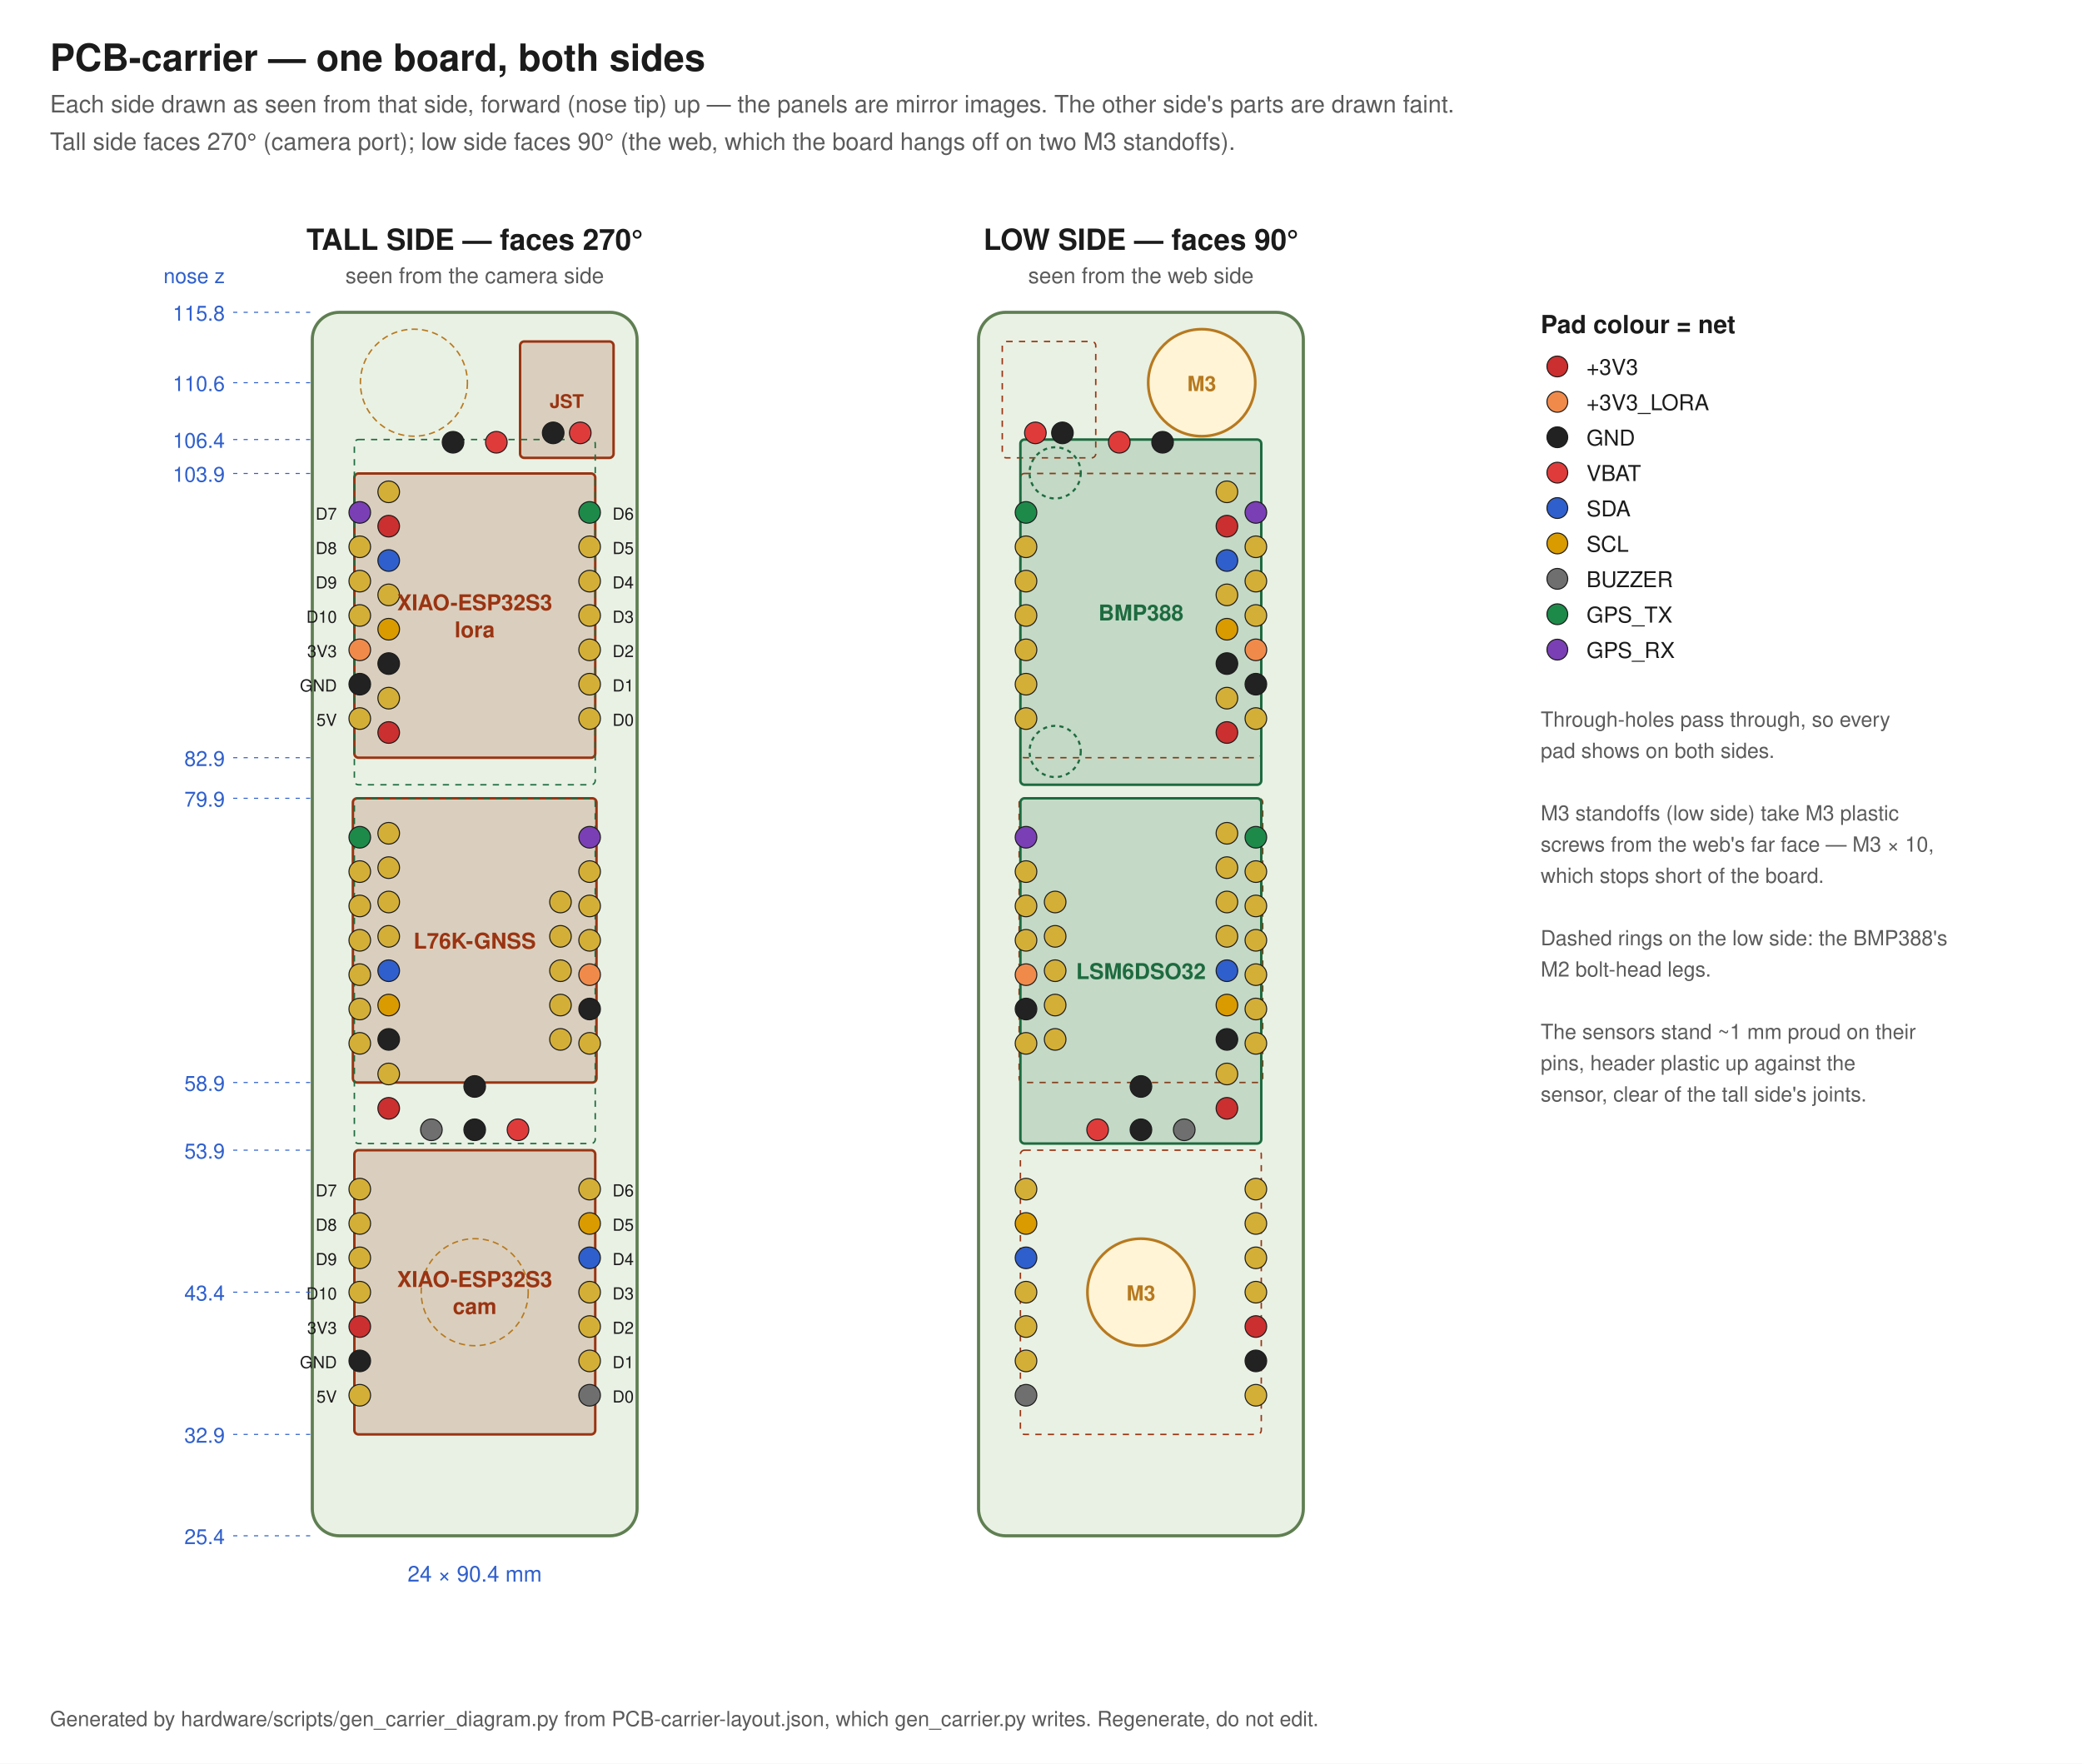
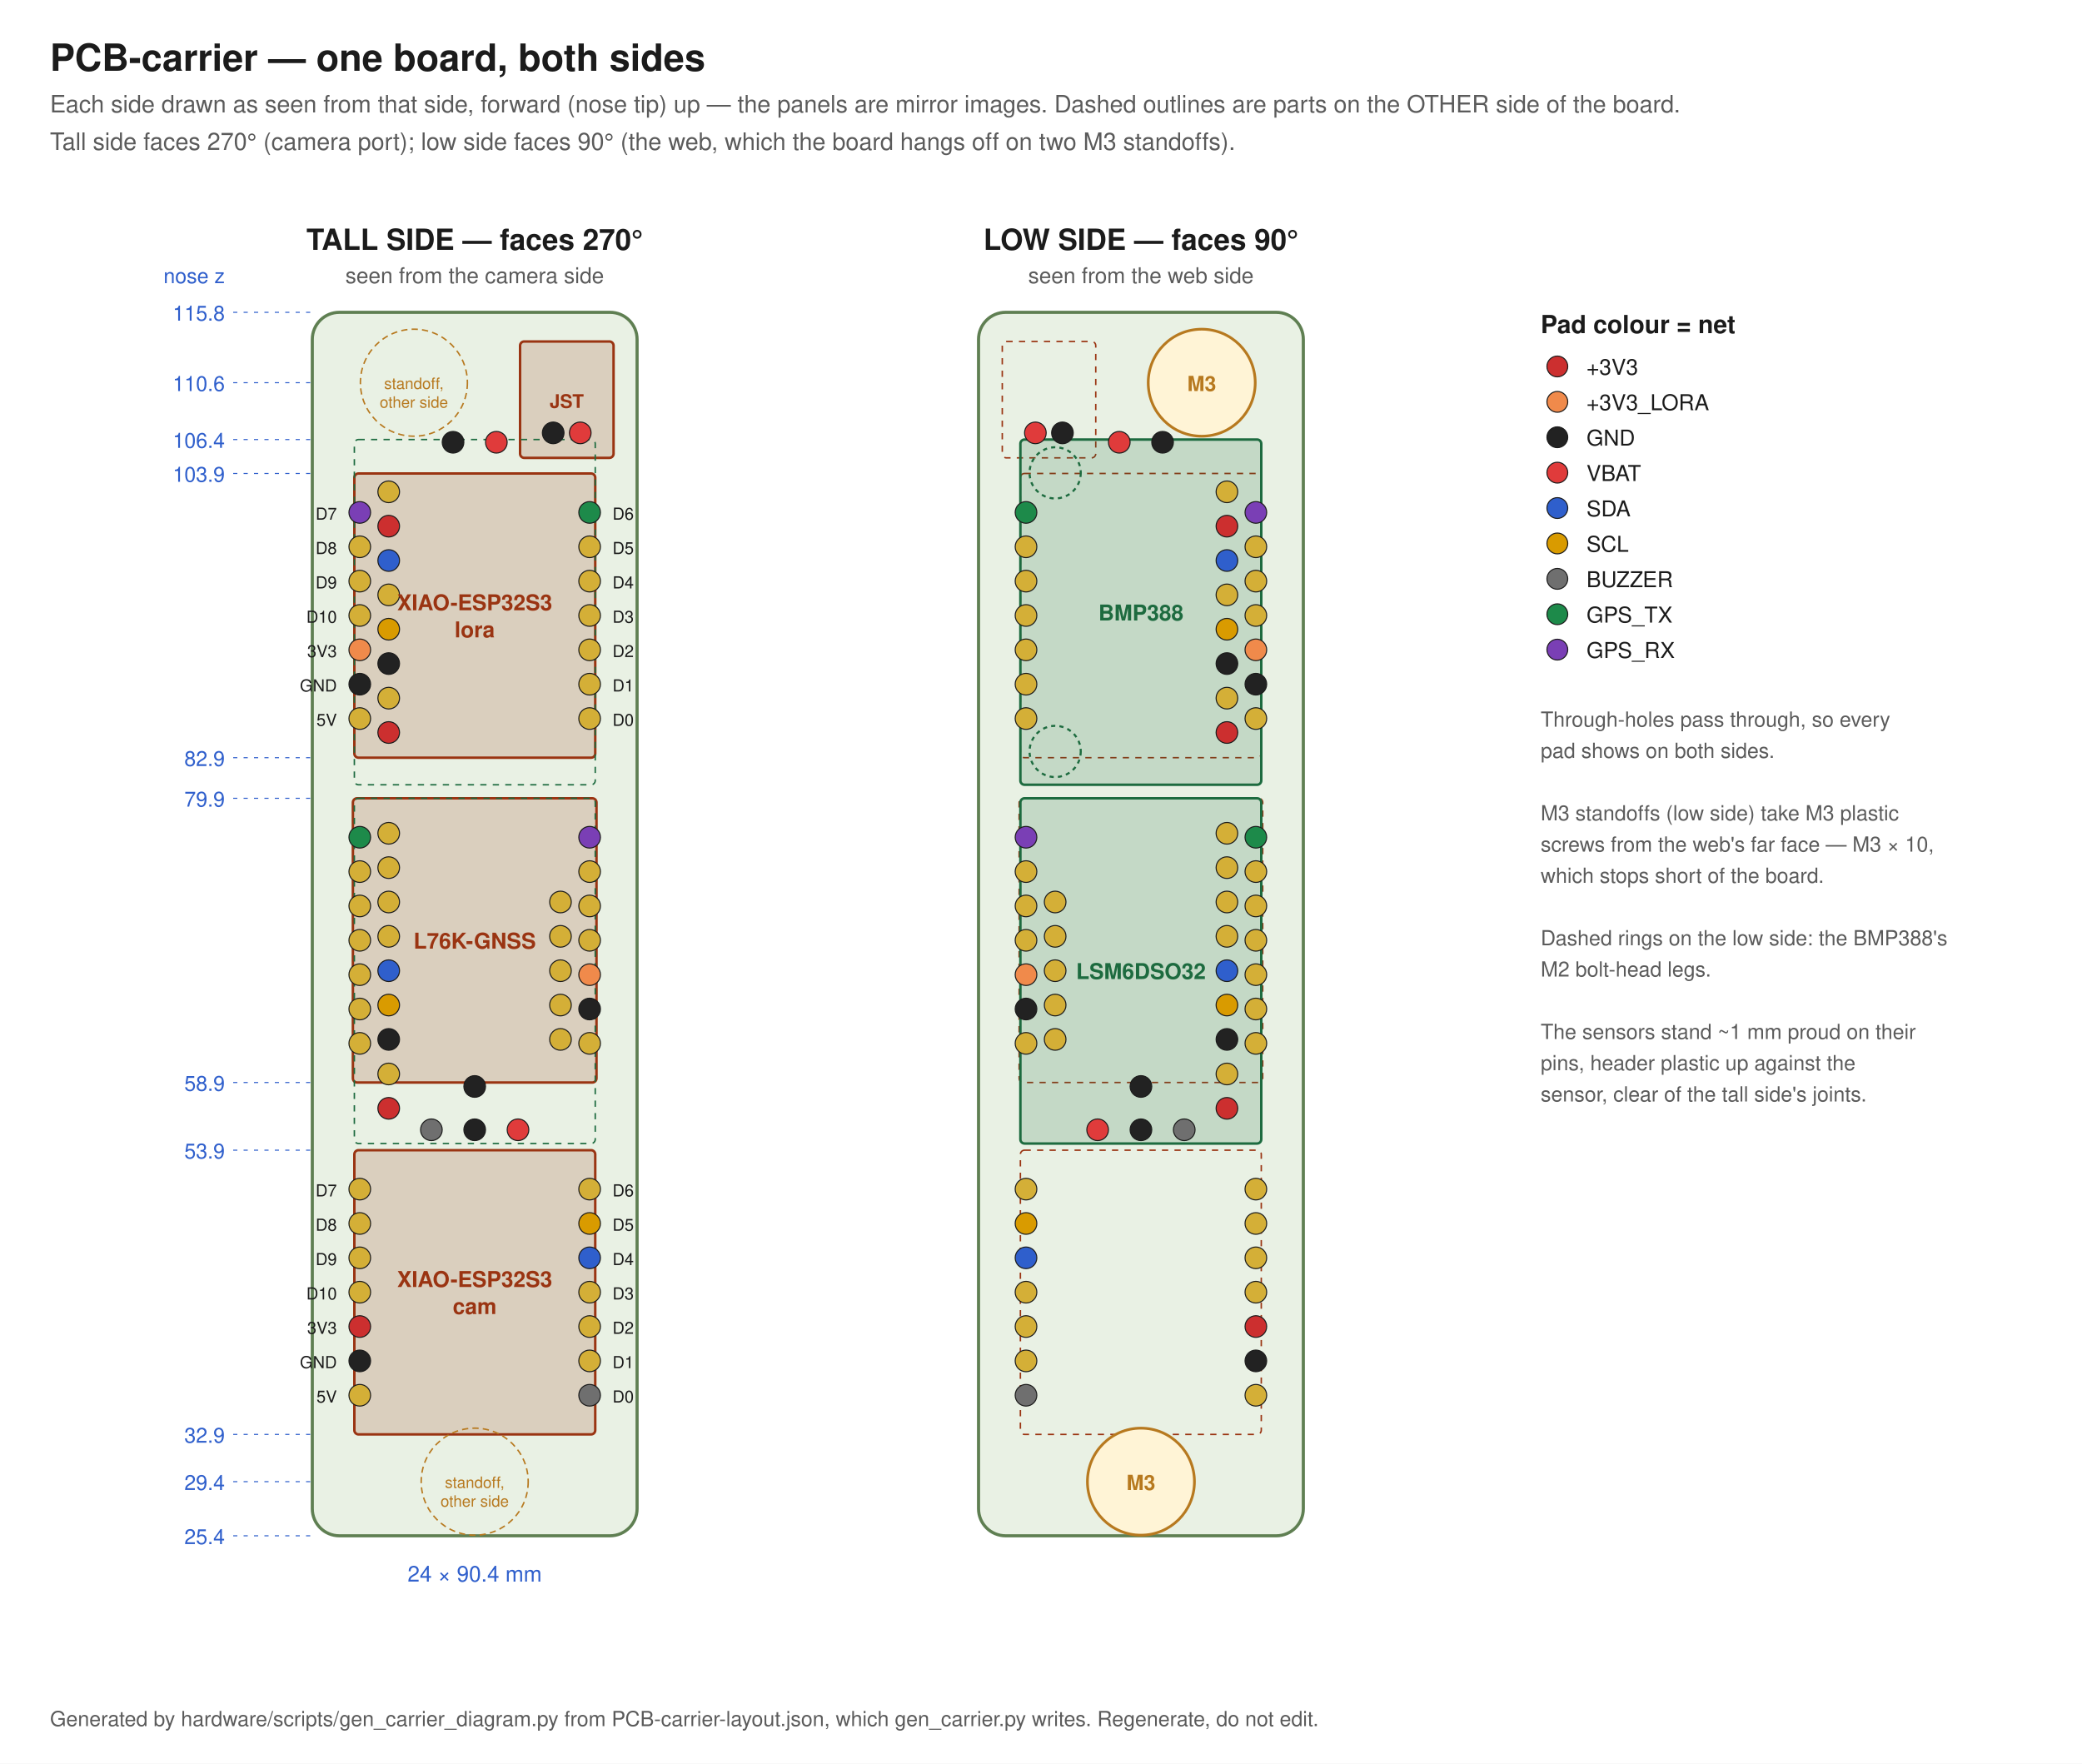
<svg xmlns="http://www.w3.org/2000/svg" width="1000" height="847" viewBox="0 0 1000 847" font-family="Helvetica, Arial, sans-serif">
  <rect x="0.0" y="0.0" width="1000.0" height="847.0" rx="0.0" fill="#ffffff" fill-opacity="1.00" stroke="none" stroke-width="0.0" />
  <text x="24.0" y="34.0" font-size="18.0" fill="#1b1b1b" text-anchor="start" font-weight="bold">PCB-carrier — one board, both sides</text>
-   <text x="24.0" y="54.0" font-size="11.5" fill="#5b5b5b" text-anchor="start" font-weight="normal">Each side drawn as seen from that side, forward (nose tip) up — the panels are mirror images. The other side's parts are drawn faint.</text>
+   <text x="24.0" y="54.0" font-size="11.5" fill="#5b5b5b" text-anchor="start" font-weight="normal">Each side drawn as seen from that side, forward (nose tip) up — the panels are mirror images. Dashed outlines are parts on the OTHER side of the board.</text>
  <text x="24.0" y="72.0" font-size="11.5" fill="#5b5b5b" text-anchor="start" font-weight="normal">Tall side faces 270° (camera port); low side faces 90° (the web, which the board hangs off on two M3 standoffs).</text>
  <text x="228.0" y="120.0" font-size="14.0" fill="#1b1b1b" text-anchor="middle" font-weight="bold">TALL SIDE — faces 270°</text>
  <text x="228.0" y="136.0" font-size="10.5" fill="#5b5b5b" text-anchor="middle" font-weight="normal">seen from the camera side</text>
  <rect x="150.0" y="150.0" width="156.0" height="587.6" rx="13.0" fill="#e9f1e4" fill-opacity="1.00" stroke="#5f7f52" stroke-width="1.5" />
  <rect x="170.2" y="552.4" width="115.7" height="136.5" rx="2.0" fill="#9a3412" fill-opacity="0.18" stroke="#9a3412" stroke-width="1.2" />
  <rect x="169.5" y="383.4" width="117.0" height="136.5" rx="2.0" fill="#9a3412" fill-opacity="0.18" stroke="#9a3412" stroke-width="1.2" />
  <rect x="170.2" y="227.4" width="115.7" height="136.5" rx="2.0" fill="#9a3412" fill-opacity="0.18" stroke="#9a3412" stroke-width="1.2" />
  <rect x="249.8" y="164.0" width="44.9" height="55.9" rx="2.0" fill="#9a3412" fill-opacity="0.18" stroke="#9a3412" stroke-width="1.2" />
  <rect x="170.2" y="383.4" width="115.7" height="165.8" rx="2.0" fill="none" fill-opacity="0.00" stroke="#1d6b3f" stroke-width="0.7" stroke-dasharray="3,3" />
  <rect x="170.2" y="211.1" width="115.7" height="165.8" rx="2.0" fill="none" fill-opacity="0.00" stroke="#1d6b3f" stroke-width="0.7" stroke-dasharray="3,3" />
  <rect x="202.0" y="696.7" width="52.0" height="-7.8" rx="0.0" fill="#b8b8b8" fill-opacity="1.00" stroke="#1b1b1b" stroke-width="0.8" />
  <rect x="202.0" y="371.7" width="52.0" height="-7.8" rx="0.0" fill="#b8b8b8" fill-opacity="1.00" stroke="#1b1b1b" stroke-width="0.8" />
-   <circle cx="228.0" cy="620.6" r="25.7" fill="none" stroke="#b7791f" stroke-width="0.7" stroke-dasharray="3,2" />
+   <circle cx="228.0" cy="711.6" r="25.7" fill="none" stroke="#b7791f" stroke-width="0.7" stroke-dasharray="3,2" />
+   <text x="228.0" y="714.6" font-size="7.5" fill="#b7791f" text-anchor="middle" font-weight="normal">standoff,</text>
+   <text x="228.0" y="723.6" font-size="7.5" fill="#b7791f" text-anchor="middle" font-weight="normal">other side</text>
  <circle cx="198.8" cy="183.8" r="25.7" fill="none" stroke="#b7791f" stroke-width="0.7" stroke-dasharray="3,2" />
+   <text x="198.8" y="186.8" font-size="7.5" fill="#b7791f" text-anchor="middle" font-weight="normal">standoff,</text>
+   <text x="198.8" y="195.8" font-size="7.5" fill="#b7791f" text-anchor="middle" font-weight="normal">other side</text>
  <circle cx="278.7" cy="207.9" r="5.2" fill="#e03b3b" stroke="#1b1b1b" stroke-width="0.5" />
  <circle cx="265.7" cy="207.9" r="5.2" fill="#222222" stroke="#1b1b1b" stroke-width="0.5" />
  <circle cx="186.7" cy="351.8" r="5.2" fill="#cc2f2f" stroke="#1b1b1b" stroke-width="0.5" />
  <circle cx="186.7" cy="335.3" r="5.2" fill="#d4af37" stroke="#1b1b1b" stroke-width="0.5" />
  <circle cx="186.7" cy="318.7" r="5.2" fill="#222222" stroke="#1b1b1b" stroke-width="0.5" />
  <circle cx="186.7" cy="302.2" r="5.2" fill="#d99b00" stroke="#1b1b1b" stroke-width="0.5" />
  <circle cx="186.7" cy="285.7" r="5.2" fill="#d4af37" stroke="#1b1b1b" stroke-width="0.5" />
  <circle cx="186.7" cy="269.2" r="5.2" fill="#2f5fcc" stroke="#1b1b1b" stroke-width="0.5" />
  <circle cx="186.7" cy="252.7" r="5.2" fill="#cc2f2f" stroke="#1b1b1b" stroke-width="0.5" />
  <circle cx="186.7" cy="236.2" r="5.2" fill="#d4af37" stroke="#1b1b1b" stroke-width="0.5" />
  <circle cx="283.2" cy="670.1" r="5.2" fill="#6f6f6f" stroke="#1b1b1b" stroke-width="0.5" />
  <text x="294.2" y="673.6" font-size="8.0" fill="#1b1b1b" text-anchor="start" font-weight="normal">D0</text>
  <circle cx="283.2" cy="653.6" r="5.2" fill="#d4af37" stroke="#1b1b1b" stroke-width="0.5" />
  <text x="294.2" y="657.1" font-size="8.0" fill="#1b1b1b" text-anchor="start" font-weight="normal">D1</text>
  <circle cx="283.2" cy="637.1" r="5.2" fill="#d4af37" stroke="#1b1b1b" stroke-width="0.5" />
  <text x="294.2" y="640.6" font-size="8.0" fill="#1b1b1b" text-anchor="start" font-weight="normal">D2</text>
  <circle cx="283.2" cy="620.6" r="5.2" fill="#d4af37" stroke="#1b1b1b" stroke-width="0.5" />
  <text x="294.2" y="624.1" font-size="8.0" fill="#1b1b1b" text-anchor="start" font-weight="normal">D3</text>
  <circle cx="283.2" cy="604.1" r="5.2" fill="#2f5fcc" stroke="#1b1b1b" stroke-width="0.5" />
  <text x="294.2" y="607.6" font-size="8.0" fill="#1b1b1b" text-anchor="start" font-weight="normal">D4</text>
  <circle cx="283.2" cy="587.6" r="5.2" fill="#d99b00" stroke="#1b1b1b" stroke-width="0.5" />
  <text x="294.2" y="591.1" font-size="8.0" fill="#1b1b1b" text-anchor="start" font-weight="normal">D5</text>
  <circle cx="283.2" cy="571.1" r="5.2" fill="#d4af37" stroke="#1b1b1b" stroke-width="0.5" />
  <text x="294.2" y="574.6" font-size="8.0" fill="#1b1b1b" text-anchor="start" font-weight="normal">D6</text>
  <circle cx="172.8" cy="571.1" r="5.2" fill="#d4af37" stroke="#1b1b1b" stroke-width="0.5" />
  <text x="161.8" y="574.6" font-size="8.0" fill="#1b1b1b" text-anchor="end" font-weight="normal">D7</text>
  <circle cx="172.8" cy="587.6" r="5.2" fill="#d4af37" stroke="#1b1b1b" stroke-width="0.5" />
  <text x="161.8" y="591.1" font-size="8.0" fill="#1b1b1b" text-anchor="end" font-weight="normal">D8</text>
  <circle cx="172.8" cy="604.1" r="5.2" fill="#d4af37" stroke="#1b1b1b" stroke-width="0.5" />
  <text x="161.8" y="607.6" font-size="8.0" fill="#1b1b1b" text-anchor="end" font-weight="normal">D9</text>
  <circle cx="172.8" cy="620.6" r="5.2" fill="#d4af37" stroke="#1b1b1b" stroke-width="0.5" />
  <text x="161.8" y="624.1" font-size="8.0" fill="#1b1b1b" text-anchor="end" font-weight="normal">D10</text>
  <circle cx="172.8" cy="637.1" r="5.2" fill="#cc2f2f" stroke="#1b1b1b" stroke-width="0.5" />
  <text x="161.8" y="640.6" font-size="8.0" fill="#1b1b1b" text-anchor="end" font-weight="normal">3V3</text>
  <circle cx="172.8" cy="653.6" r="5.2" fill="#222222" stroke="#1b1b1b" stroke-width="0.5" />
  <text x="161.8" y="657.1" font-size="8.0" fill="#1b1b1b" text-anchor="end" font-weight="normal">GND</text>
  <circle cx="172.8" cy="670.1" r="5.2" fill="#d4af37" stroke="#1b1b1b" stroke-width="0.5" />
  <text x="161.8" y="673.6" font-size="8.0" fill="#1b1b1b" text-anchor="end" font-weight="normal">5V</text>
  <circle cx="283.2" cy="501.1" r="5.2" fill="#d4af37" stroke="#1b1b1b" stroke-width="0.5" />
  <circle cx="283.2" cy="484.6" r="5.2" fill="#222222" stroke="#1b1b1b" stroke-width="0.5" />
  <circle cx="283.2" cy="468.1" r="5.2" fill="#f08a4b" stroke="#1b1b1b" stroke-width="0.5" />
  <circle cx="283.2" cy="451.6" r="5.2" fill="#d4af37" stroke="#1b1b1b" stroke-width="0.5" />
  <circle cx="283.2" cy="435.1" r="5.2" fill="#d4af37" stroke="#1b1b1b" stroke-width="0.5" />
  <circle cx="283.2" cy="418.6" r="5.2" fill="#d4af37" stroke="#1b1b1b" stroke-width="0.5" />
  <circle cx="283.2" cy="402.1" r="5.2" fill="#7a3fb5" stroke="#1b1b1b" stroke-width="0.5" />
  <circle cx="172.8" cy="501.1" r="5.2" fill="#d4af37" stroke="#1b1b1b" stroke-width="0.5" />
  <circle cx="172.8" cy="484.6" r="5.2" fill="#d4af37" stroke="#1b1b1b" stroke-width="0.5" />
  <circle cx="172.8" cy="468.1" r="5.2" fill="#d4af37" stroke="#1b1b1b" stroke-width="0.5" />
  <circle cx="172.8" cy="451.6" r="5.2" fill="#d4af37" stroke="#1b1b1b" stroke-width="0.5" />
  <circle cx="172.8" cy="435.1" r="5.2" fill="#d4af37" stroke="#1b1b1b" stroke-width="0.5" />
  <circle cx="172.8" cy="418.6" r="5.2" fill="#d4af37" stroke="#1b1b1b" stroke-width="0.5" />
  <circle cx="172.8" cy="402.1" r="5.2" fill="#1d8a4a" stroke="#1b1b1b" stroke-width="0.5" />
  <circle cx="283.2" cy="345.1" r="5.2" fill="#d4af37" stroke="#1b1b1b" stroke-width="0.5" />
  <text x="294.2" y="348.6" font-size="8.0" fill="#1b1b1b" text-anchor="start" font-weight="normal">D0</text>
  <circle cx="283.2" cy="328.6" r="5.2" fill="#d4af37" stroke="#1b1b1b" stroke-width="0.5" />
  <text x="294.2" y="332.1" font-size="8.0" fill="#1b1b1b" text-anchor="start" font-weight="normal">D1</text>
  <circle cx="283.2" cy="312.1" r="5.2" fill="#d4af37" stroke="#1b1b1b" stroke-width="0.5" />
  <text x="294.2" y="315.6" font-size="8.0" fill="#1b1b1b" text-anchor="start" font-weight="normal">D2</text>
  <circle cx="283.2" cy="295.6" r="5.2" fill="#d4af37" stroke="#1b1b1b" stroke-width="0.5" />
  <text x="294.2" y="299.1" font-size="8.0" fill="#1b1b1b" text-anchor="start" font-weight="normal">D3</text>
  <circle cx="283.2" cy="279.1" r="5.2" fill="#d4af37" stroke="#1b1b1b" stroke-width="0.5" />
  <text x="294.2" y="282.6" font-size="8.0" fill="#1b1b1b" text-anchor="start" font-weight="normal">D4</text>
  <circle cx="283.2" cy="262.6" r="5.2" fill="#d4af37" stroke="#1b1b1b" stroke-width="0.5" />
  <text x="294.2" y="266.1" font-size="8.0" fill="#1b1b1b" text-anchor="start" font-weight="normal">D5</text>
  <circle cx="283.2" cy="246.1" r="5.2" fill="#1d8a4a" stroke="#1b1b1b" stroke-width="0.5" />
  <text x="294.2" y="249.6" font-size="8.0" fill="#1b1b1b" text-anchor="start" font-weight="normal">D6</text>
  <circle cx="172.8" cy="246.1" r="5.2" fill="#7a3fb5" stroke="#1b1b1b" stroke-width="0.5" />
  <text x="161.8" y="249.6" font-size="8.0" fill="#1b1b1b" text-anchor="end" font-weight="normal">D7</text>
  <circle cx="172.8" cy="262.6" r="5.2" fill="#d4af37" stroke="#1b1b1b" stroke-width="0.5" />
  <text x="161.8" y="266.1" font-size="8.0" fill="#1b1b1b" text-anchor="end" font-weight="normal">D8</text>
  <circle cx="172.8" cy="279.1" r="5.2" fill="#d4af37" stroke="#1b1b1b" stroke-width="0.5" />
  <text x="161.8" y="282.6" font-size="8.0" fill="#1b1b1b" text-anchor="end" font-weight="normal">D9</text>
  <circle cx="172.8" cy="295.6" r="5.2" fill="#d4af37" stroke="#1b1b1b" stroke-width="0.5" />
  <text x="161.8" y="299.1" font-size="8.0" fill="#1b1b1b" text-anchor="end" font-weight="normal">D10</text>
  <circle cx="172.8" cy="312.1" r="5.2" fill="#f08a4b" stroke="#1b1b1b" stroke-width="0.5" />
  <text x="161.8" y="315.6" font-size="8.0" fill="#1b1b1b" text-anchor="end" font-weight="normal">3V3</text>
  <circle cx="172.8" cy="328.6" r="5.2" fill="#222222" stroke="#1b1b1b" stroke-width="0.5" />
  <text x="161.8" y="332.1" font-size="8.0" fill="#1b1b1b" text-anchor="end" font-weight="normal">GND</text>
  <circle cx="172.8" cy="345.1" r="5.2" fill="#d4af37" stroke="#1b1b1b" stroke-width="0.5" />
  <text x="161.8" y="348.6" font-size="8.0" fill="#1b1b1b" text-anchor="end" font-weight="normal">5V</text>
  <circle cx="269.2" cy="499.2" r="5.2" fill="#d4af37" stroke="#1b1b1b" stroke-width="0.5" />
  <circle cx="269.2" cy="482.7" r="5.2" fill="#d4af37" stroke="#1b1b1b" stroke-width="0.5" />
  <circle cx="269.2" cy="466.2" r="5.2" fill="#d4af37" stroke="#1b1b1b" stroke-width="0.5" />
  <circle cx="269.2" cy="449.7" r="5.2" fill="#d4af37" stroke="#1b1b1b" stroke-width="0.5" />
  <circle cx="269.2" cy="433.2" r="5.2" fill="#d4af37" stroke="#1b1b1b" stroke-width="0.5" />
  <circle cx="186.7" cy="532.3" r="5.2" fill="#cc2f2f" stroke="#1b1b1b" stroke-width="0.5" />
  <circle cx="186.7" cy="515.8" r="5.2" fill="#d4af37" stroke="#1b1b1b" stroke-width="0.5" />
  <circle cx="186.7" cy="499.2" r="5.2" fill="#222222" stroke="#1b1b1b" stroke-width="0.5" />
  <circle cx="186.7" cy="482.7" r="5.2" fill="#d99b00" stroke="#1b1b1b" stroke-width="0.5" />
  <circle cx="186.7" cy="466.2" r="5.2" fill="#2f5fcc" stroke="#1b1b1b" stroke-width="0.5" />
  <circle cx="186.7" cy="449.7" r="5.2" fill="#d4af37" stroke="#1b1b1b" stroke-width="0.5" />
  <circle cx="186.7" cy="433.2" r="5.2" fill="#d4af37" stroke="#1b1b1b" stroke-width="0.5" />
  <circle cx="186.7" cy="416.7" r="5.2" fill="#d4af37" stroke="#1b1b1b" stroke-width="0.5" />
  <circle cx="186.7" cy="400.2" r="5.2" fill="#d4af37" stroke="#1b1b1b" stroke-width="0.5" />
  <circle cx="207.2" cy="542.6" r="5.2" fill="#6f6f6f" stroke="#1b1b1b" stroke-width="0.5" />
  <circle cx="228.0" cy="521.8" r="5.2" fill="#222222" stroke="#1b1b1b" stroke-width="0.5" />
  <circle cx="228.0" cy="542.6" r="5.2" fill="#222222" stroke="#1b1b1b" stroke-width="0.5" />
  <circle cx="248.8" cy="542.6" r="5.2" fill="#e03b3b" stroke="#1b1b1b" stroke-width="0.5" />
  <circle cx="217.6" cy="212.4" r="5.2" fill="#222222" stroke="#1b1b1b" stroke-width="0.5" />
  <circle cx="238.4" cy="212.4" r="5.2" fill="#e03b3b" stroke="#1b1b1b" stroke-width="0.5" />
  <text x="228.0" y="618.1" font-size="10.5" fill="#9a3412" text-anchor="middle" font-weight="bold">XIAO-ESP32S3</text>
  <text x="228.0" y="631.1" font-size="10.5" fill="#9a3412" text-anchor="middle" font-weight="bold">cam</text>
  <text x="228.0" y="455.6" font-size="10.5" fill="#9a3412" text-anchor="middle" font-weight="bold">L76K-GNSS</text>
  <text x="228.0" y="293.1" font-size="10.5" fill="#9a3412" text-anchor="middle" font-weight="bold">XIAO-ESP32S3</text>
  <text x="228.0" y="306.1" font-size="10.5" fill="#9a3412" text-anchor="middle" font-weight="bold">lora</text>
  <text x="272.2" y="195.9" font-size="9.0" fill="#9a3412" text-anchor="middle" font-weight="bold">JST</text>
  <text x="548.0" y="120.0" font-size="14.0" fill="#1b1b1b" text-anchor="middle" font-weight="bold">LOW SIDE — faces 90°</text>
  <text x="548.0" y="136.0" font-size="10.5" fill="#5b5b5b" text-anchor="middle" font-weight="normal">seen from the web side</text>
  <rect x="470.0" y="150.0" width="156.0" height="587.6" rx="13.0" fill="#e9f1e4" fill-opacity="1.00" stroke="#5f7f52" stroke-width="1.5" />
  <rect x="490.1" y="552.4" width="115.7" height="136.5" rx="2.0" fill="none" fill-opacity="0.00" stroke="#9a3412" stroke-width="0.7" stroke-dasharray="3,3" />
  <rect x="489.5" y="383.4" width="117.0" height="136.5" rx="2.0" fill="none" fill-opacity="0.00" stroke="#9a3412" stroke-width="0.7" stroke-dasharray="3,3" />
  <rect x="490.1" y="227.4" width="115.7" height="136.5" rx="2.0" fill="none" fill-opacity="0.00" stroke="#9a3412" stroke-width="0.7" stroke-dasharray="3,3" />
  <rect x="481.4" y="164.0" width="44.9" height="55.9" rx="2.0" fill="none" fill-opacity="0.00" stroke="#9a3412" stroke-width="0.7" stroke-dasharray="3,3" />
  <rect x="490.1" y="383.4" width="115.7" height="165.8" rx="2.0" fill="#1d6b3f" fill-opacity="0.18" stroke="#1d6b3f" stroke-width="1.2" />
  <rect x="490.1" y="211.1" width="115.7" height="165.8" rx="2.0" fill="#1d6b3f" fill-opacity="0.18" stroke="#1d6b3f" stroke-width="1.2" />
-   <circle cx="548.0" cy="620.6" r="25.7" fill="#fff4d6" stroke="#b7791f" stroke-width="1.3" />
-   <text x="548.0" y="624.6" font-size="10.0" fill="#b7791f" text-anchor="middle" font-weight="bold">M3</text>
+   <circle cx="548.0" cy="711.6" r="25.7" fill="#fff4d6" stroke="#b7791f" stroke-width="1.3" />
+   <text x="548.0" y="715.6" font-size="10.0" fill="#b7791f" text-anchor="middle" font-weight="bold">M3</text>
  <circle cx="577.2" cy="183.8" r="25.7" fill="#fff4d6" stroke="#b7791f" stroke-width="1.3" />
  <text x="577.2" y="187.8" font-size="10.0" fill="#b7791f" text-anchor="middle" font-weight="bold">M3</text>
  <circle cx="506.8" cy="360.9" r="12.3" fill="none" stroke="#1d6b3f" stroke-width="1.0" stroke-dasharray="2,2" />
  <circle cx="506.8" cy="227.1" r="12.3" fill="none" stroke="#1d6b3f" stroke-width="1.0" stroke-dasharray="2,2" />
  <circle cx="497.3" cy="207.9" r="5.2" fill="#e03b3b" stroke="#1b1b1b" stroke-width="0.5" />
  <circle cx="510.3" cy="207.9" r="5.2" fill="#222222" stroke="#1b1b1b" stroke-width="0.5" />
  <circle cx="589.3" cy="351.8" r="5.2" fill="#cc2f2f" stroke="#1b1b1b" stroke-width="0.5" />
  <circle cx="589.3" cy="335.3" r="5.2" fill="#d4af37" stroke="#1b1b1b" stroke-width="0.5" />
  <circle cx="589.3" cy="318.7" r="5.2" fill="#222222" stroke="#1b1b1b" stroke-width="0.5" />
  <circle cx="589.3" cy="302.2" r="5.2" fill="#d99b00" stroke="#1b1b1b" stroke-width="0.5" />
  <circle cx="589.3" cy="285.7" r="5.2" fill="#d4af37" stroke="#1b1b1b" stroke-width="0.5" />
  <circle cx="589.3" cy="269.2" r="5.2" fill="#2f5fcc" stroke="#1b1b1b" stroke-width="0.5" />
  <circle cx="589.3" cy="252.7" r="5.2" fill="#cc2f2f" stroke="#1b1b1b" stroke-width="0.5" />
  <circle cx="589.3" cy="236.2" r="5.2" fill="#d4af37" stroke="#1b1b1b" stroke-width="0.5" />
  <circle cx="492.8" cy="670.1" r="5.2" fill="#6f6f6f" stroke="#1b1b1b" stroke-width="0.5" />
  <circle cx="492.8" cy="653.6" r="5.2" fill="#d4af37" stroke="#1b1b1b" stroke-width="0.5" />
  <circle cx="492.8" cy="637.1" r="5.2" fill="#d4af37" stroke="#1b1b1b" stroke-width="0.5" />
  <circle cx="492.8" cy="620.6" r="5.2" fill="#d4af37" stroke="#1b1b1b" stroke-width="0.5" />
  <circle cx="492.8" cy="604.1" r="5.2" fill="#2f5fcc" stroke="#1b1b1b" stroke-width="0.5" />
  <circle cx="492.8" cy="587.6" r="5.2" fill="#d99b00" stroke="#1b1b1b" stroke-width="0.5" />
  <circle cx="492.8" cy="571.1" r="5.2" fill="#d4af37" stroke="#1b1b1b" stroke-width="0.5" />
  <circle cx="603.2" cy="571.1" r="5.2" fill="#d4af37" stroke="#1b1b1b" stroke-width="0.5" />
  <circle cx="603.2" cy="587.6" r="5.2" fill="#d4af37" stroke="#1b1b1b" stroke-width="0.5" />
  <circle cx="603.2" cy="604.1" r="5.2" fill="#d4af37" stroke="#1b1b1b" stroke-width="0.5" />
  <circle cx="603.2" cy="620.6" r="5.2" fill="#d4af37" stroke="#1b1b1b" stroke-width="0.5" />
  <circle cx="603.2" cy="637.1" r="5.2" fill="#cc2f2f" stroke="#1b1b1b" stroke-width="0.5" />
  <circle cx="603.2" cy="653.6" r="5.2" fill="#222222" stroke="#1b1b1b" stroke-width="0.5" />
  <circle cx="603.2" cy="670.1" r="5.2" fill="#d4af37" stroke="#1b1b1b" stroke-width="0.5" />
  <circle cx="492.8" cy="501.1" r="5.2" fill="#d4af37" stroke="#1b1b1b" stroke-width="0.5" />
  <circle cx="492.8" cy="484.6" r="5.2" fill="#222222" stroke="#1b1b1b" stroke-width="0.5" />
  <circle cx="492.8" cy="468.1" r="5.2" fill="#f08a4b" stroke="#1b1b1b" stroke-width="0.5" />
  <circle cx="492.8" cy="451.6" r="5.2" fill="#d4af37" stroke="#1b1b1b" stroke-width="0.5" />
  <circle cx="492.8" cy="435.1" r="5.2" fill="#d4af37" stroke="#1b1b1b" stroke-width="0.5" />
  <circle cx="492.8" cy="418.6" r="5.2" fill="#d4af37" stroke="#1b1b1b" stroke-width="0.5" />
  <circle cx="492.8" cy="402.1" r="5.2" fill="#7a3fb5" stroke="#1b1b1b" stroke-width="0.5" />
  <circle cx="603.2" cy="501.1" r="5.2" fill="#d4af37" stroke="#1b1b1b" stroke-width="0.5" />
  <circle cx="603.2" cy="484.6" r="5.2" fill="#d4af37" stroke="#1b1b1b" stroke-width="0.5" />
  <circle cx="603.2" cy="468.1" r="5.2" fill="#d4af37" stroke="#1b1b1b" stroke-width="0.5" />
  <circle cx="603.2" cy="451.6" r="5.2" fill="#d4af37" stroke="#1b1b1b" stroke-width="0.5" />
  <circle cx="603.2" cy="435.1" r="5.2" fill="#d4af37" stroke="#1b1b1b" stroke-width="0.5" />
  <circle cx="603.2" cy="418.6" r="5.2" fill="#d4af37" stroke="#1b1b1b" stroke-width="0.5" />
  <circle cx="603.2" cy="402.1" r="5.2" fill="#1d8a4a" stroke="#1b1b1b" stroke-width="0.5" />
  <circle cx="492.8" cy="345.1" r="5.2" fill="#d4af37" stroke="#1b1b1b" stroke-width="0.5" />
  <circle cx="492.8" cy="328.6" r="5.2" fill="#d4af37" stroke="#1b1b1b" stroke-width="0.5" />
  <circle cx="492.8" cy="312.1" r="5.2" fill="#d4af37" stroke="#1b1b1b" stroke-width="0.5" />
  <circle cx="492.8" cy="295.6" r="5.2" fill="#d4af37" stroke="#1b1b1b" stroke-width="0.5" />
  <circle cx="492.8" cy="279.1" r="5.2" fill="#d4af37" stroke="#1b1b1b" stroke-width="0.5" />
  <circle cx="492.8" cy="262.6" r="5.2" fill="#d4af37" stroke="#1b1b1b" stroke-width="0.5" />
  <circle cx="492.8" cy="246.1" r="5.2" fill="#1d8a4a" stroke="#1b1b1b" stroke-width="0.5" />
  <circle cx="603.2" cy="246.1" r="5.2" fill="#7a3fb5" stroke="#1b1b1b" stroke-width="0.5" />
  <circle cx="603.2" cy="262.6" r="5.2" fill="#d4af37" stroke="#1b1b1b" stroke-width="0.5" />
  <circle cx="603.2" cy="279.1" r="5.2" fill="#d4af37" stroke="#1b1b1b" stroke-width="0.5" />
  <circle cx="603.2" cy="295.6" r="5.2" fill="#d4af37" stroke="#1b1b1b" stroke-width="0.5" />
  <circle cx="603.2" cy="312.1" r="5.2" fill="#f08a4b" stroke="#1b1b1b" stroke-width="0.5" />
  <circle cx="603.2" cy="328.6" r="5.2" fill="#222222" stroke="#1b1b1b" stroke-width="0.5" />
  <circle cx="603.2" cy="345.1" r="5.2" fill="#d4af37" stroke="#1b1b1b" stroke-width="0.5" />
  <circle cx="506.8" cy="499.2" r="5.2" fill="#d4af37" stroke="#1b1b1b" stroke-width="0.5" />
  <circle cx="506.8" cy="482.7" r="5.2" fill="#d4af37" stroke="#1b1b1b" stroke-width="0.5" />
  <circle cx="506.8" cy="466.2" r="5.2" fill="#d4af37" stroke="#1b1b1b" stroke-width="0.5" />
  <circle cx="506.8" cy="449.7" r="5.2" fill="#d4af37" stroke="#1b1b1b" stroke-width="0.5" />
  <circle cx="506.8" cy="433.2" r="5.2" fill="#d4af37" stroke="#1b1b1b" stroke-width="0.5" />
  <circle cx="589.3" cy="532.3" r="5.2" fill="#cc2f2f" stroke="#1b1b1b" stroke-width="0.5" />
  <circle cx="589.3" cy="515.8" r="5.2" fill="#d4af37" stroke="#1b1b1b" stroke-width="0.5" />
  <circle cx="589.3" cy="499.2" r="5.2" fill="#222222" stroke="#1b1b1b" stroke-width="0.5" />
  <circle cx="589.3" cy="482.7" r="5.2" fill="#d99b00" stroke="#1b1b1b" stroke-width="0.5" />
  <circle cx="589.3" cy="466.2" r="5.2" fill="#2f5fcc" stroke="#1b1b1b" stroke-width="0.5" />
  <circle cx="589.3" cy="449.7" r="5.2" fill="#d4af37" stroke="#1b1b1b" stroke-width="0.5" />
  <circle cx="589.3" cy="433.2" r="5.2" fill="#d4af37" stroke="#1b1b1b" stroke-width="0.5" />
  <circle cx="589.3" cy="416.7" r="5.2" fill="#d4af37" stroke="#1b1b1b" stroke-width="0.5" />
  <circle cx="589.3" cy="400.2" r="5.2" fill="#d4af37" stroke="#1b1b1b" stroke-width="0.5" />
  <circle cx="568.8" cy="542.6" r="5.2" fill="#6f6f6f" stroke="#1b1b1b" stroke-width="0.5" />
  <circle cx="548.0" cy="521.8" r="5.2" fill="#222222" stroke="#1b1b1b" stroke-width="0.5" />
  <circle cx="548.0" cy="542.6" r="5.2" fill="#222222" stroke="#1b1b1b" stroke-width="0.5" />
  <circle cx="527.2" cy="542.6" r="5.2" fill="#e03b3b" stroke="#1b1b1b" stroke-width="0.5" />
  <circle cx="558.4" cy="212.4" r="5.2" fill="#222222" stroke="#1b1b1b" stroke-width="0.5" />
  <circle cx="537.6" cy="212.4" r="5.2" fill="#e03b3b" stroke="#1b1b1b" stroke-width="0.5" />
  <text x="548.0" y="470.2" font-size="10.5" fill="#1d6b3f" text-anchor="middle" font-weight="bold">LSM6DSO32</text>
  <text x="548.0" y="298.0" font-size="10.5" fill="#1d6b3f" text-anchor="middle" font-weight="bold">BMP388</text>
  <line x1="112.0" y1="737.6" x2="150.0" y2="737.6" stroke="#2f5fcc" stroke-width="0.5" stroke-dasharray="2,3" />
  <text x="108.0" y="741.6" font-size="10.0" fill="#2f5fcc" text-anchor="end" font-weight="normal">25.4</text>
+   <line x1="112.0" y1="711.6" x2="150.0" y2="711.6" stroke="#2f5fcc" stroke-width="0.5" stroke-dasharray="2,3" />
+   <text x="108.0" y="715.6" font-size="10.0" fill="#2f5fcc" text-anchor="end" font-weight="normal">29.4</text>
  <line x1="112.0" y1="688.9" x2="150.0" y2="688.9" stroke="#2f5fcc" stroke-width="0.5" stroke-dasharray="2,3" />
  <text x="108.0" y="692.9" font-size="10.0" fill="#2f5fcc" text-anchor="end" font-weight="normal">32.9</text>
-   <line x1="112.0" y1="620.6" x2="150.0" y2="620.6" stroke="#2f5fcc" stroke-width="0.5" stroke-dasharray="2,3" />
-   <text x="108.0" y="624.6" font-size="10.0" fill="#2f5fcc" text-anchor="end" font-weight="normal">43.4</text>
  <line x1="112.0" y1="552.4" x2="150.0" y2="552.4" stroke="#2f5fcc" stroke-width="0.5" stroke-dasharray="2,3" />
  <text x="108.0" y="556.4" font-size="10.0" fill="#2f5fcc" text-anchor="end" font-weight="normal">53.9</text>
  <line x1="112.0" y1="519.9" x2="150.0" y2="519.9" stroke="#2f5fcc" stroke-width="0.5" stroke-dasharray="2,3" />
  <text x="108.0" y="523.9" font-size="10.0" fill="#2f5fcc" text-anchor="end" font-weight="normal">58.9</text>
  <line x1="112.0" y1="383.4" x2="150.0" y2="383.4" stroke="#2f5fcc" stroke-width="0.5" stroke-dasharray="2,3" />
  <text x="108.0" y="387.4" font-size="10.0" fill="#2f5fcc" text-anchor="end" font-weight="normal">79.9</text>
  <line x1="112.0" y1="363.9" x2="150.0" y2="363.9" stroke="#2f5fcc" stroke-width="0.5" stroke-dasharray="2,3" />
  <text x="108.0" y="367.9" font-size="10.0" fill="#2f5fcc" text-anchor="end" font-weight="normal">82.9</text>
  <line x1="112.0" y1="227.4" x2="150.0" y2="227.4" stroke="#2f5fcc" stroke-width="0.5" stroke-dasharray="2,3" />
  <text x="108.0" y="231.4" font-size="10.0" fill="#2f5fcc" text-anchor="end" font-weight="normal">103.9</text>
  <line x1="112.0" y1="211.1" x2="150.0" y2="211.1" stroke="#2f5fcc" stroke-width="0.5" stroke-dasharray="2,3" />
  <text x="108.0" y="215.1" font-size="10.0" fill="#2f5fcc" text-anchor="end" font-weight="normal">106.4</text>
  <line x1="112.0" y1="183.8" x2="150.0" y2="183.8" stroke="#2f5fcc" stroke-width="0.5" stroke-dasharray="2,3" />
  <text x="108.0" y="187.8" font-size="10.0" fill="#2f5fcc" text-anchor="end" font-weight="normal">110.6</text>
  <line x1="112.0" y1="150.0" x2="150.0" y2="150.0" stroke="#2f5fcc" stroke-width="0.5" stroke-dasharray="2,3" />
  <text x="108.0" y="154.0" font-size="10.0" fill="#2f5fcc" text-anchor="end" font-weight="normal">115.8</text>
  <text x="108.0" y="136.0" font-size="10.0" fill="#2f5fcc" text-anchor="end" font-weight="normal">nose z</text>
  <text x="228.0" y="759.6" font-size="10.5" fill="#2f5fcc" text-anchor="middle" font-weight="normal">24 × 90.4 mm</text>
  <text x="740.0" y="160.0" font-size="12.0" fill="#1b1b1b" text-anchor="start" font-weight="bold">Pad colour = net</text>
  <circle cx="748.0" cy="176.0" r="5.0" fill="#cc2f2f" stroke="#1b1b1b" stroke-width="0.5" />
  <text x="762.0" y="180.0" font-size="10.5" fill="#1b1b1b" text-anchor="start" font-weight="normal">+3V3</text>
  <circle cx="748.0" cy="193.0" r="5.0" fill="#f08a4b" stroke="#1b1b1b" stroke-width="0.5" />
  <text x="762.0" y="197.0" font-size="10.5" fill="#1b1b1b" text-anchor="start" font-weight="normal">+3V3_LORA</text>
  <circle cx="748.0" cy="210.0" r="5.0" fill="#222222" stroke="#1b1b1b" stroke-width="0.5" />
  <text x="762.0" y="214.0" font-size="10.5" fill="#1b1b1b" text-anchor="start" font-weight="normal">GND</text>
  <circle cx="748.0" cy="227.0" r="5.0" fill="#e03b3b" stroke="#1b1b1b" stroke-width="0.5" />
  <text x="762.0" y="231.0" font-size="10.5" fill="#1b1b1b" text-anchor="start" font-weight="normal">VBAT</text>
  <circle cx="748.0" cy="244.0" r="5.0" fill="#2f5fcc" stroke="#1b1b1b" stroke-width="0.5" />
  <text x="762.0" y="248.0" font-size="10.5" fill="#1b1b1b" text-anchor="start" font-weight="normal">SDA</text>
  <circle cx="748.0" cy="261.0" r="5.0" fill="#d99b00" stroke="#1b1b1b" stroke-width="0.5" />
  <text x="762.0" y="265.0" font-size="10.5" fill="#1b1b1b" text-anchor="start" font-weight="normal">SCL</text>
  <circle cx="748.0" cy="278.0" r="5.0" fill="#6f6f6f" stroke="#1b1b1b" stroke-width="0.5" />
  <text x="762.0" y="282.0" font-size="10.5" fill="#1b1b1b" text-anchor="start" font-weight="normal">BUZZER</text>
  <circle cx="748.0" cy="295.0" r="5.0" fill="#1d8a4a" stroke="#1b1b1b" stroke-width="0.5" />
  <text x="762.0" y="299.0" font-size="10.5" fill="#1b1b1b" text-anchor="start" font-weight="normal">GPS_TX</text>
  <circle cx="748.0" cy="312.0" r="5.0" fill="#7a3fb5" stroke="#1b1b1b" stroke-width="0.5" />
  <text x="762.0" y="316.0" font-size="10.5" fill="#1b1b1b" text-anchor="start" font-weight="normal">GPS_RX</text>
  <text x="740.0" y="349.0" font-size="10.0" fill="#5b5b5b" text-anchor="start" font-weight="normal">Through-holes pass through, so every</text>
  <text x="740.0" y="364.0" font-size="10.0" fill="#5b5b5b" text-anchor="start" font-weight="normal">pad shows on both sides.</text>
  <text x="740.0" y="379.0" font-size="10.0" fill="#5b5b5b" text-anchor="start" font-weight="normal" />
  <text x="740.0" y="394.0" font-size="10.0" fill="#5b5b5b" text-anchor="start" font-weight="normal">M3 standoffs (low side) take M3 plastic</text>
  <text x="740.0" y="409.0" font-size="10.0" fill="#5b5b5b" text-anchor="start" font-weight="normal">screws from the web's far face — M3 × 10,</text>
  <text x="740.0" y="424.0" font-size="10.0" fill="#5b5b5b" text-anchor="start" font-weight="normal">which stops short of the board.</text>
  <text x="740.0" y="439.0" font-size="10.0" fill="#5b5b5b" text-anchor="start" font-weight="normal" />
  <text x="740.0" y="454.0" font-size="10.0" fill="#5b5b5b" text-anchor="start" font-weight="normal">Dashed rings on the low side: the BMP388's</text>
  <text x="740.0" y="469.0" font-size="10.0" fill="#5b5b5b" text-anchor="start" font-weight="normal">M2 bolt-head legs.</text>
  <text x="740.0" y="484.0" font-size="10.0" fill="#5b5b5b" text-anchor="start" font-weight="normal" />
  <text x="740.0" y="499.0" font-size="10.0" fill="#5b5b5b" text-anchor="start" font-weight="normal">The sensors stand ~1 mm proud on their</text>
  <text x="740.0" y="514.0" font-size="10.0" fill="#5b5b5b" text-anchor="start" font-weight="normal">pins, header plastic up against the</text>
  <text x="740.0" y="529.0" font-size="10.0" fill="#5b5b5b" text-anchor="start" font-weight="normal">sensor, clear of the tall side's joints.</text>
  <text x="24.0" y="829.0" font-size="10.0" fill="#5b5b5b" text-anchor="start" font-weight="normal">Generated by hardware/scripts/gen_carrier_diagram.py from PCB-carrier-layout.json, which gen_carrier.py writes. Regenerate, do not edit.</text>
</svg>
